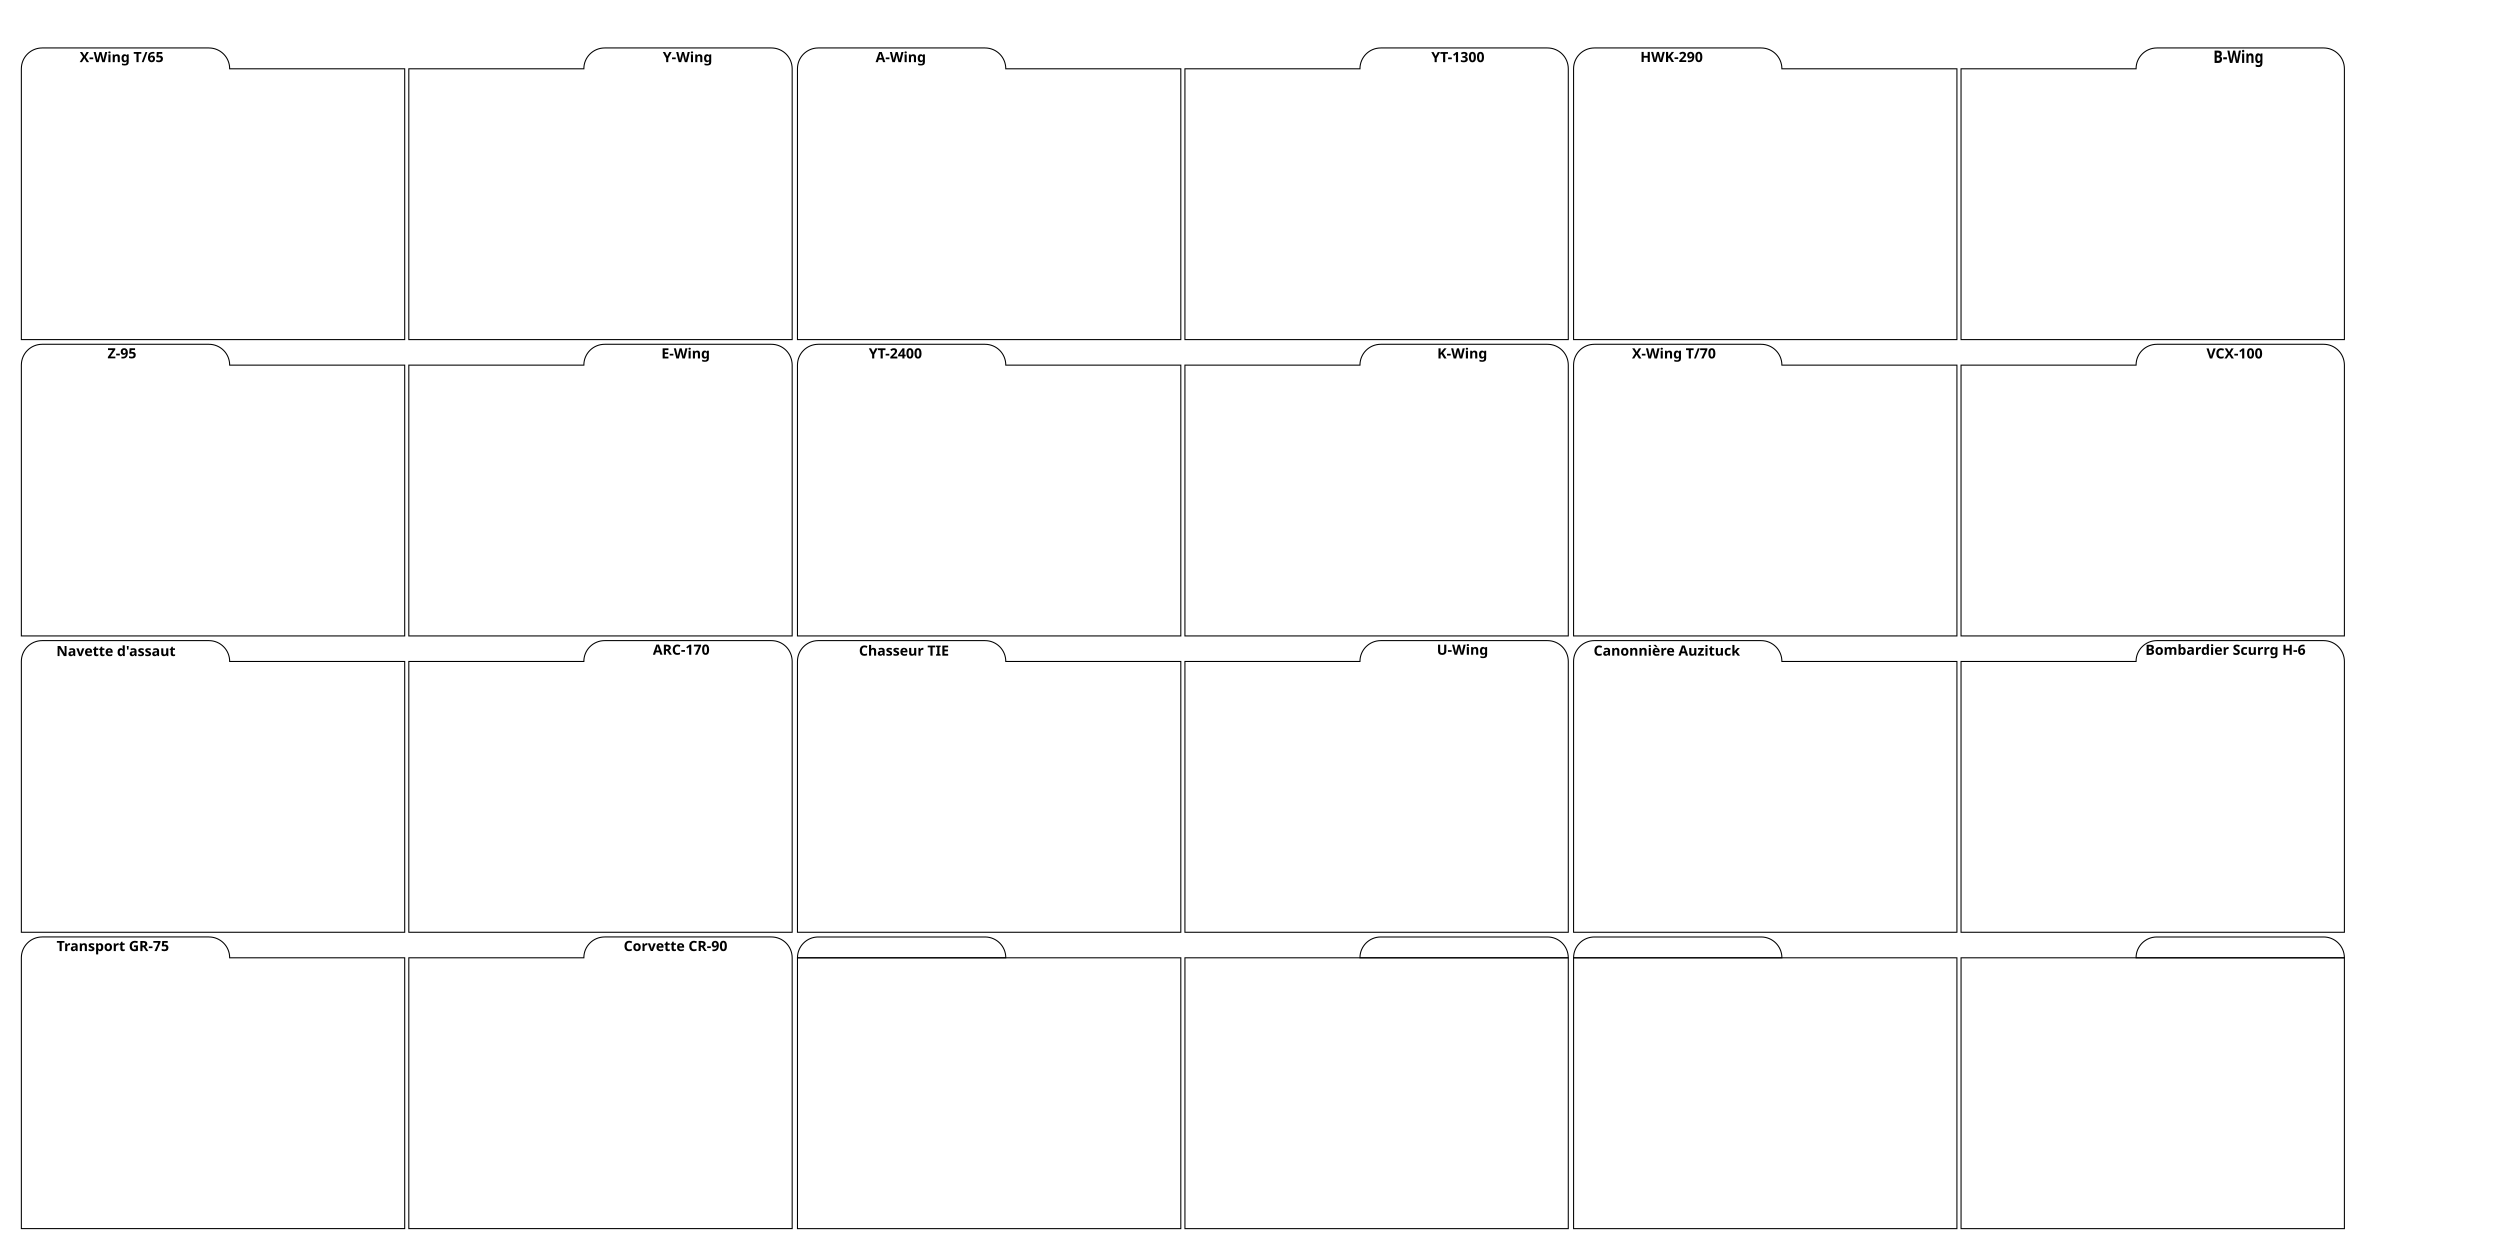
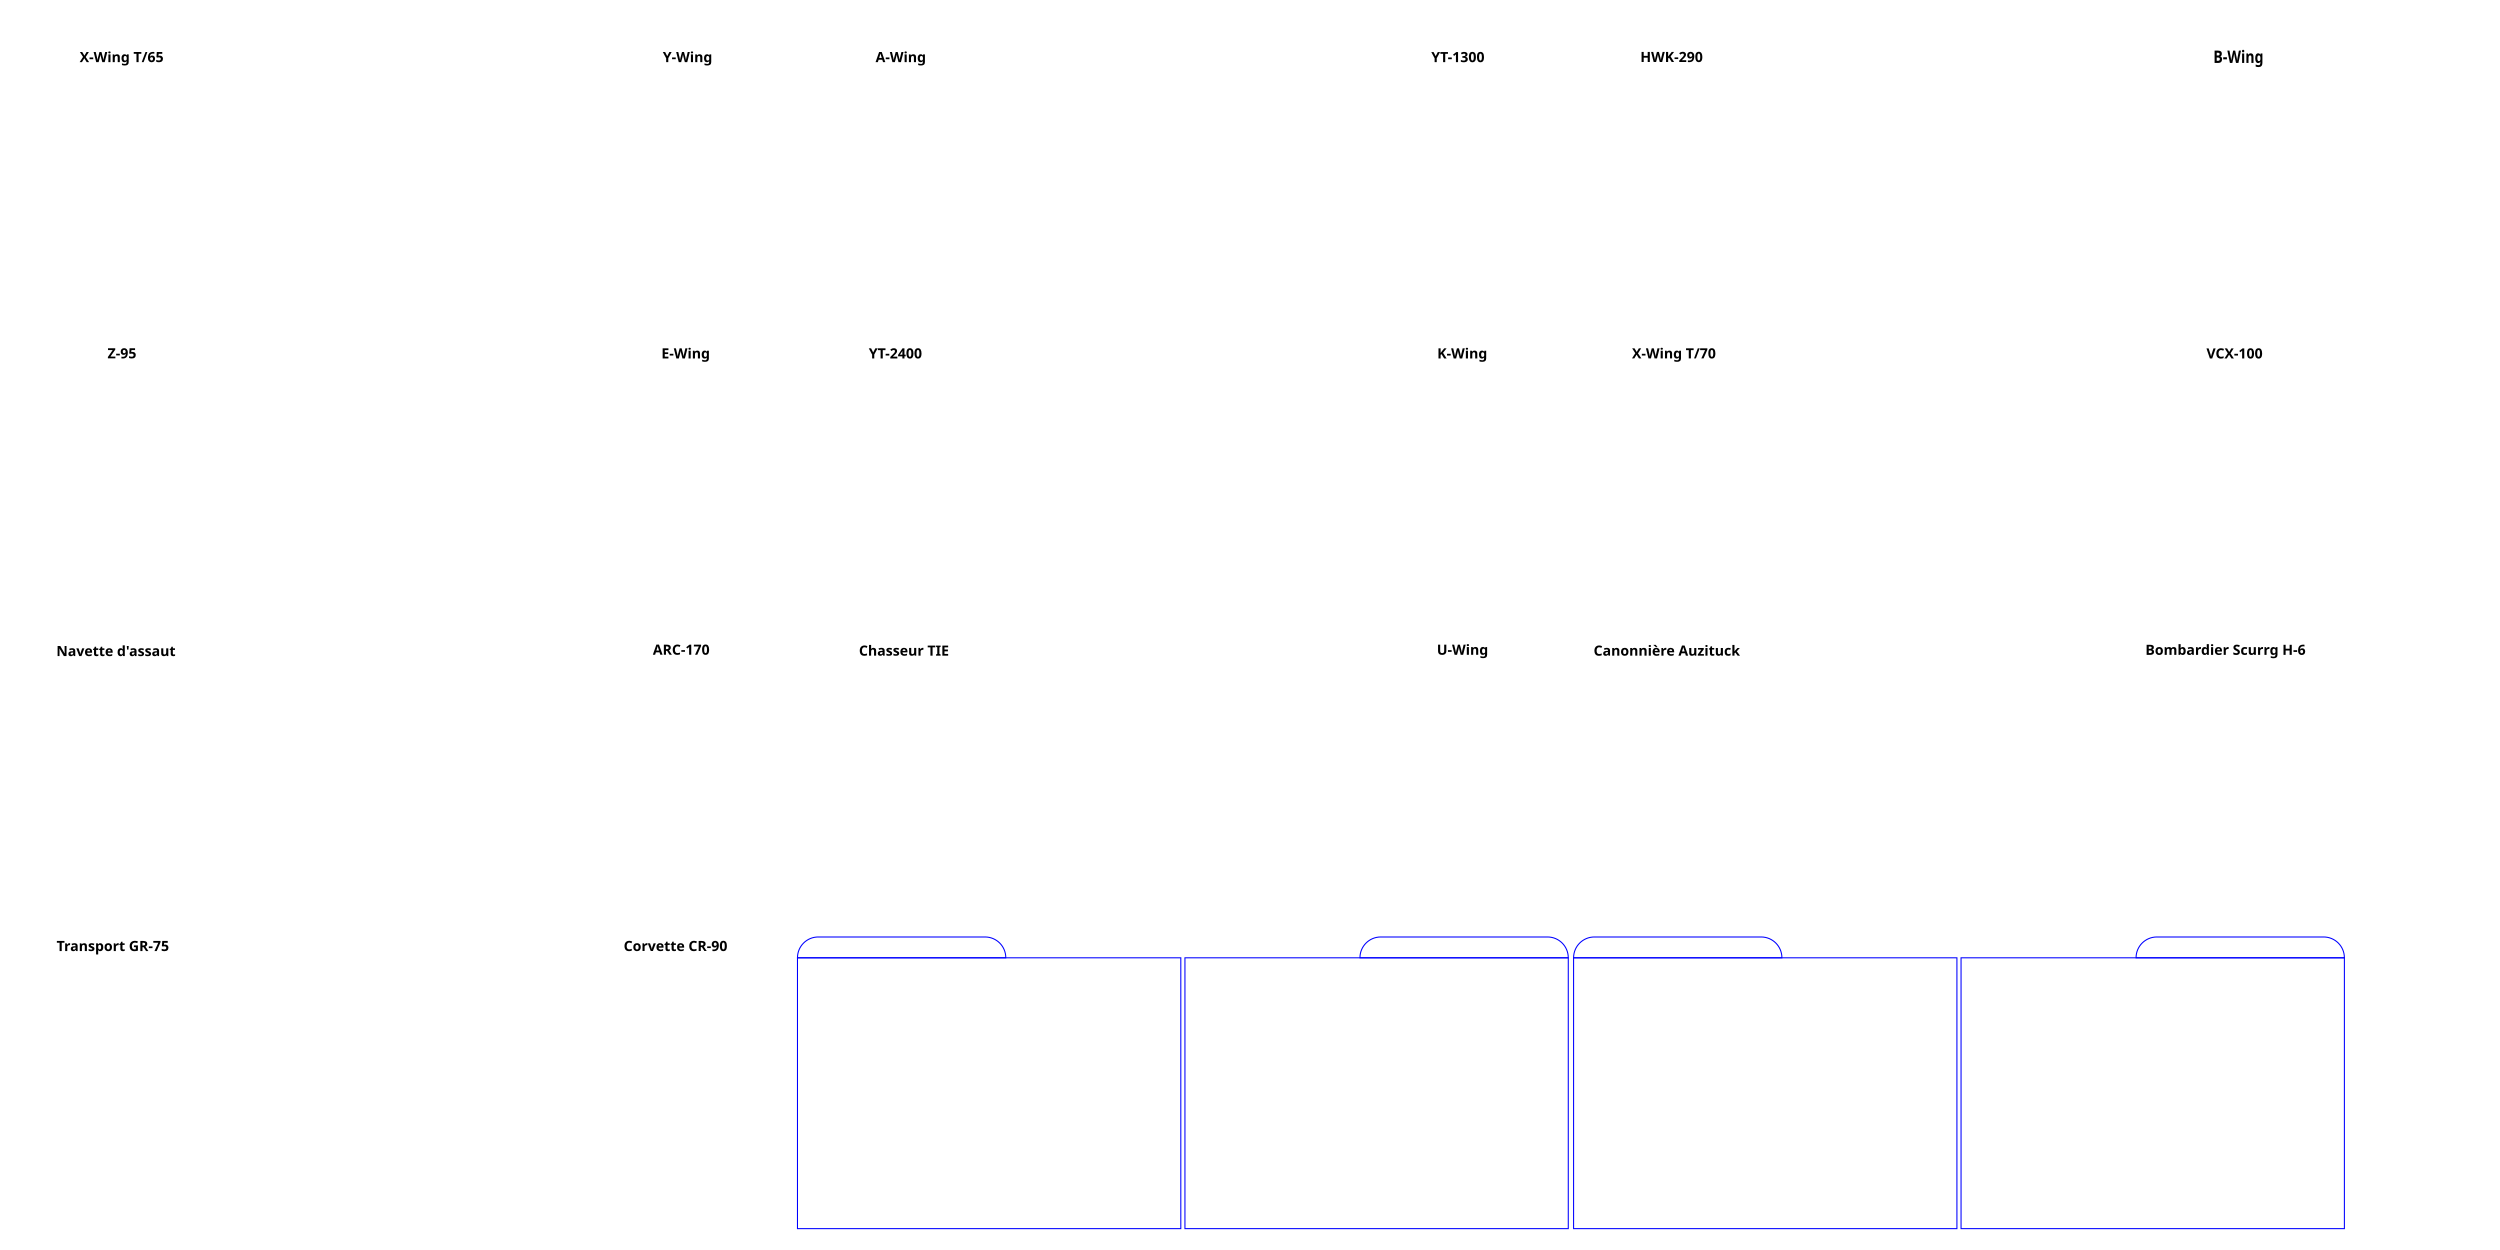
- <svg xmlns="http://www.w3.org/2000/svg" width="2125.984" height="1062.992" id="svg2" version="1.1">
+ <svg xmlns="http://www.w3.org/2000/svg" width="2267.716" height="1133.858" id="svg2" version="1.1">
  <defs id="defs4" />
-   <g id="layer1" transform="translate(0,10.62992)">
-     <path style="color:#000000;fill:none;stroke:#000000;stroke-width:0.9;stroke-opacity:1;marker:none;visibility:visible;display:inline;overflow:visible;enable-background:accumulate" d="M 514.219 796.781 C 504.404 796.781 496.5 804.685 496.5 814.5 L 347.656 814.5 L 347.656 1044.812 L 673.656 1044.812 L 673.656 814.5 C 673.656 804.685 665.784 796.781 655.969 796.781 L 514.219 796.781 z " transform="translate(0,-10.62992)" id="rect3760" />
-     <path style="color:#000000;fill:none;stroke:#000000;stroke-width:0.9;stroke-opacity:1;marker:none;visibility:visible;display:inline;overflow:visible;enable-background:accumulate" d="M 35.875 796.781 C 26.06 796.781 18.156 804.685 18.156 814.5 L 18.156 1044.812 L 344.156 1044.812 L 344.156 814.5 L 195.312 814.5 C 195.312 804.685 187.44 796.781 177.625 796.781 L 35.875 796.781 z " transform="translate(0,-10.62992)" id="rect2985" />
-     <path style="color:#000000;fill:none;stroke:#000000;stroke-width:0.9;stroke-opacity:1;marker:none;visibility:visible;display:inline;overflow:visible;enable-background:accumulate" d="M 514.219 544.781 C 504.404 544.781 496.5 552.685 496.5 562.5 L 347.656 562.5 L 347.656 792.812 L 673.656 792.812 L 673.656 562.5 C 673.656 552.685 665.784 544.781 655.969 544.781 L 514.219 544.781 z " transform="translate(0,-10.62992)" id="rect3787" />
-     <path style="color:#000000;fill:none;stroke:#000000;stroke-width:0.9;stroke-opacity:1;marker:none;visibility:visible;display:inline;overflow:visible;enable-background:accumulate" d="M 35.875 292.781 C 26.06 292.781 18.156 300.685 18.156 310.5 L 18.156 540.812 L 344.156 540.812 L 344.156 310.5 L 195.312 310.5 C 195.312 300.685 187.44 292.781 177.625 292.781 L 35.875 292.781 z M 35.875 544.781 C 26.06 544.781 18.156 552.685 18.156 562.5 L 18.156 792.812 L 344.156 792.812 L 344.156 562.5 L 195.312 562.5 C 195.312 552.685 187.44 544.781 177.625 544.781 L 35.875 544.781 z " transform="translate(0,-10.62992)" id="rect3793" />
-     <path style="color:#000000;fill:none;stroke:#000000;stroke-width:0.9;stroke-opacity:1;marker:none;visibility:visible;display:inline;overflow:visible;enable-background:accumulate" d="M 514.219 292.781 C 504.404 292.781 496.5 300.685 496.5 310.5 L 347.656 310.5 L 347.656 540.812 L 673.656 540.812 L 673.656 310.5 C 673.656 300.685 665.784 292.781 655.969 292.781 L 514.219 292.781 z " transform="translate(0,-10.62992)" id="rect3801" />
-     <path style="color:#000000;fill:none;stroke:#000000;stroke-width:0.9;stroke-opacity:1;marker:none;visibility:visible;display:inline;overflow:visible;enable-background:accumulate" d="M 514.219 40.781 C 504.404 40.781 496.5 48.685 496.5 58.5 L 347.656 58.5 L 347.656 288.812 L 673.656 288.812 L 673.656 58.5 C 673.656 48.685 665.784 40.781 655.969 40.781 L 514.219 40.781 z " transform="translate(0,-10.62992)" id="rect3815" />
-     <path style="color:#000000;fill:none;stroke:#000000;stroke-width:0.9;stroke-opacity:1;marker:none;visibility:visible;display:inline;overflow:visible;enable-background:accumulate" d="M 35.875 40.781 C 26.06 40.781 18.156 48.685 18.156 58.5 L 18.156 288.812 L 344.156 288.812 L 344.156 58.5 L 195.312 58.5 C 195.312 48.685 187.44 40.781 177.625 40.781 L 35.875 40.781 z " transform="translate(0,-10.62992)" id="rect3821" />
-     <rect style="color:#000000;fill:none;stroke:#000000;stroke-width:0.9;stroke-opacity:1;marker:none;visibility:visible;display:inline;overflow:visible;enable-background:accumulate" id="rect3829" width="325.984" height="230.315" x="1007.667" y="803.881" />
-     <path style="color:#000000;fill:none;stroke:#000000;stroke-width:0.9;stroke-opacity:1;marker:none;visibility:visible;display:inline;overflow:visible;enable-background:accumulate" d="m 1174.213,786.166 c -9.815,0 -17.719,7.904 -17.719,17.719 l 177.156,0 c 0,-9.815 -7.872,-17.719 -17.688,-17.719 l -141.75,0 z" id="path3831" />
-     <rect y="803.881" x="678.167" height="230.315" width="325.984" id="rect3835" style="color:#000000;fill:none;stroke:#000000;stroke-width:0.9;stroke-opacity:1;marker:none;visibility:visible;display:inline;overflow:visible;enable-background:accumulate" />
-     <path id="path3837" d="m 695.885,786.166 c -9.815,0 -17.719,7.904 -17.719,17.719 l 177.156,0 c 0,-9.815 -7.873,-17.719 -17.688,-17.719 l -141.75,0 z" style="color:#000000;fill:none;stroke:#000000;stroke-width:0.9;stroke-opacity:1;marker:none;visibility:visible;display:inline;overflow:visible;enable-background:accumulate" />
-     <path style="color:#000000;fill:none;stroke:#000000;stroke-width:0.9;stroke-opacity:1;marker:none;visibility:visible;display:inline;overflow:visible;enable-background:accumulate" d="M 1174.219 544.781 C 1164.404 544.781 1156.5 552.685 1156.5 562.5 L 1007.656 562.5 L 1007.656 792.812 L 1333.656 792.812 L 1333.656 562.5 C 1333.656 552.685 1325.784 544.781 1315.969 544.781 L 1174.219 544.781 z " transform="translate(0,-10.62992)" id="rect3843" />
-     <path style="color:#000000;fill:none;stroke:#000000;stroke-width:0.9;stroke-opacity:1;marker:none;visibility:visible;display:inline;overflow:visible;enable-background:accumulate" d="M 695.875 544.781 C 686.06 544.781 678.156 552.685 678.156 562.5 L 678.156 792.812 L 1004.156 792.812 L 1004.156 562.5 L 855.312 562.5 C 855.312 552.685 847.44 544.781 837.625 544.781 L 695.875 544.781 z " transform="translate(0,-10.62992)" id="rect3849" />
-     <path style="color:#000000;fill:none;stroke:#000000;stroke-width:0.9;stroke-opacity:1;marker:none;visibility:visible;display:inline;overflow:visible;enable-background:accumulate" d="M 1174.219 292.781 C 1164.404 292.781 1156.5 300.685 1156.5 310.5 L 1007.656 310.5 L 1007.656 540.812 L 1333.656 540.812 L 1333.656 310.5 C 1333.656 300.685 1325.784 292.781 1315.969 292.781 L 1174.219 292.781 z " transform="translate(0,-10.62992)" id="rect3857" />
-     <path style="color:#000000;fill:none;stroke:#000000;stroke-width:0.9;stroke-opacity:1;marker:none;visibility:visible;display:inline;overflow:visible;enable-background:accumulate" d="M 695.875 292.781 C 686.06 292.781 678.156 300.685 678.156 310.5 L 678.156 540.812 L 1004.156 540.812 L 1004.156 310.5 L 855.312 310.5 C 855.312 300.685 847.44 292.781 837.625 292.781 L 695.875 292.781 z " transform="translate(0,-10.62992)" id="rect3863" />
-     <path style="color:#000000;fill:none;stroke:#000000;stroke-width:0.9;stroke-opacity:1;marker:none;visibility:visible;display:inline;overflow:visible;enable-background:accumulate" d="M 1174.219 40.781 C 1164.404 40.781 1156.5 48.685 1156.5 58.5 L 1007.656 58.5 L 1007.656 288.812 L 1333.656 288.812 L 1333.656 58.5 C 1333.656 48.685 1325.784 40.781 1315.969 40.781 L 1174.219 40.781 z " transform="translate(0,-10.62992)" id="rect3871" />
-     <path style="color:#000000;fill:none;stroke:#000000;stroke-width:0.9;stroke-opacity:1;marker:none;visibility:visible;display:inline;overflow:visible;enable-background:accumulate" d="M 695.875 40.781 C 686.06 40.781 678.156 48.685 678.156 58.5 L 678.156 288.812 L 1004.156 288.812 L 1004.156 58.5 L 855.312 58.5 C 855.312 48.685 847.44 40.781 837.625 40.781 L 695.875 40.781 z " transform="translate(0,-10.62992)" id="rect3877" />
-     <rect y="803.881" x="1667.667" height="230.315" width="325.984" id="rect3885" style="color:#000000;fill:none;stroke:#000000;stroke-width:0.9;stroke-opacity:1;marker:none;visibility:visible;display:inline;overflow:visible;enable-background:accumulate" />
-     <path id="path3887" d="m 1834.213,786.166 c -9.815,0 -17.719,7.904 -17.719,17.719 l 177.156,0 c 0,-9.815 -7.872,-17.719 -17.688,-17.719 l -141.75,0 z" style="color:#000000;fill:none;stroke:#000000;stroke-width:0.9;stroke-opacity:1;marker:none;visibility:visible;display:inline;overflow:visible;enable-background:accumulate" />
-     <rect style="color:#000000;fill:none;stroke:#000000;stroke-width:0.9;stroke-opacity:1;marker:none;visibility:visible;display:inline;overflow:visible;enable-background:accumulate" id="rect3891" width="325.984" height="230.315" x="1338.167" y="803.881" />
-     <path style="color:#000000;fill:none;stroke:#000000;stroke-width:0.9;stroke-opacity:1;marker:none;visibility:visible;display:inline;overflow:visible;enable-background:accumulate" d="m 1355.885,786.166 c -9.815,0 -17.719,7.904 -17.719,17.719 l 177.156,0 c 0,-9.815 -7.872,-17.719 -17.688,-17.719 l -141.75,0 z" id="path3893" />
-     <path style="color:#000000;fill:none;stroke:#000000;stroke-width:0.9;stroke-opacity:1;marker:none;visibility:visible;display:inline;overflow:visible;enable-background:accumulate" d="M 1834.219 544.781 C 1824.404 544.781 1816.5 552.685 1816.5 562.5 L 1667.656 562.5 L 1667.656 792.812 L 1993.656 792.812 L 1993.656 562.5 C 1993.656 552.685 1985.784 544.781 1975.969 544.781 L 1834.219 544.781 z " transform="translate(0,-10.62992)" id="rect3899" />
-     <path style="color:#000000;fill:none;stroke:#000000;stroke-width:0.9;stroke-opacity:1;marker:none;visibility:visible;display:inline;overflow:visible;enable-background:accumulate" d="M 1355.875 544.781 C 1346.06 544.781 1338.156 552.685 1338.156 562.5 L 1338.156 792.812 L 1664.156 792.812 L 1664.156 562.5 L 1515.312 562.5 C 1515.312 552.685 1507.44 544.781 1497.625 544.781 L 1355.875 544.781 z " transform="translate(0,-10.62992)" id="rect3905" />
-     <path style="color:#000000;fill:none;stroke:#000000;stroke-width:0.9;stroke-opacity:1;marker:none;visibility:visible;display:inline;overflow:visible;enable-background:accumulate" d="M 1834.219 292.781 C 1824.404 292.781 1816.5 300.685 1816.5 310.5 L 1667.656 310.5 L 1667.656 540.812 L 1993.656 540.812 L 1993.656 310.5 C 1993.656 300.685 1985.784 292.781 1975.969 292.781 L 1834.219 292.781 z " transform="translate(0,-10.62992)" id="rect3913" />
-     <path style="color:#000000;fill:none;stroke:#000000;stroke-width:0.9;stroke-opacity:1;marker:none;visibility:visible;display:inline;overflow:visible;enable-background:accumulate" d="M 1355.875 292.781 C 1346.06 292.781 1338.156 300.685 1338.156 310.5 L 1338.156 540.812 L 1664.156 540.812 L 1664.156 310.5 L 1515.312 310.5 C 1515.312 300.685 1507.44 292.781 1497.625 292.781 L 1355.875 292.781 z " transform="translate(0,-10.62992)" id="rect3919" />
-     <path style="color:#000000;fill:none;stroke:#000000;stroke-width:0.9;stroke-opacity:1;marker:none;visibility:visible;display:inline;overflow:visible;enable-background:accumulate" d="M 1834.219 40.781 C 1824.404 40.781 1816.5 48.685 1816.5 58.5 L 1667.656 58.5 L 1667.656 288.812 L 1993.656 288.812 L 1993.656 58.5 C 1993.656 48.685 1985.784 40.781 1975.969 40.781 L 1834.219 40.781 z " transform="translate(0,-10.62992)" id="rect3927" />
-     <path style="color:#000000;fill:none;stroke:#000000;stroke-width:0.9;stroke-opacity:1;marker:none;visibility:visible;display:inline;overflow:visible;enable-background:accumulate" d="M 1355.875 40.781 C 1346.06 40.781 1338.156 48.685 1338.156 58.5 L 1338.156 288.812 L 1664.156 288.812 L 1664.156 58.5 L 1515.312 58.5 C 1515.312 48.685 1507.44 40.781 1497.625 40.781 L 1355.875 40.781 z " transform="translate(0,-10.62992)" id="rect3933" />
-     <text xml:space="preserve" style="font-size:18px;font-style:normal;font-variant:normal;font-weight:normal;font-stretch:normal;text-align:start;line-height:125%;letter-spacing:0px;word-spacing:0px;writing-mode:lr-tb;text-anchor:start;fill:#000000;fill-opacity:1;stroke:none;font-family:Arial;-inkscape-font-specification:Arial" x="42.426" y="87.538" id="text3939" transform="translate(0,-10.62992)">
-       <tspan id="tspan3941" x="42.426" y="87.538" />
+   <g id="layer1" transform="translate(0,11.33858)">
+     <path style="color:#000000;display:inline;overflow:visible;visibility:visible;fill:none;stroke:#ff0000;stroke-width:0.001;stroke-opacity:1;marker:none;enable-background:accumulate;stroke-miterlimit:4;stroke-dasharray:none" d="m 548.5,838.561 c -10.469,0 -18.9,8.431 -18.9,18.9 H 370.833 V 1103.128 H 718.567 V 857.461 c 0,-10.469 -8.397,-18.9 -18.867,-18.9 z" id="rect3760" />
+     <path style="color:#000000;display:inline;overflow:visible;visibility:visible;fill:none;stroke:#ff0000;stroke-width:0.001;stroke-opacity:1;marker:none;enable-background:accumulate;stroke-miterlimit:4;stroke-dasharray:none" d="m 38.267,838.561 c -10.469,0 -18.9,8.431 -18.9,18.9 V 1103.128 H 367.1 V 857.461 H 208.333 c 0,-10.469 -8.397,-18.9 -18.867,-18.9 z" id="rect2985" />
+     <path style="color:#000000;display:inline;overflow:visible;visibility:visible;fill:none;stroke:#ff0000;stroke-width:0.001;stroke-opacity:1;marker:none;enable-background:accumulate;stroke-miterlimit:4;stroke-dasharray:none" d="m 548.5,569.761 c -10.469,0 -18.9,8.431 -18.9,18.9 H 370.833 V 834.328 H 718.567 V 588.661 c 0,-10.469 -8.397,-18.9 -18.867,-18.9 z" id="rect3787" />
+     <path style="color:#000000;display:inline;overflow:visible;visibility:visible;fill:none;stroke:#ff0000;stroke-width:0.001;stroke-opacity:1;marker:none;enable-background:accumulate;stroke-miterlimit:4;stroke-dasharray:none" d="m 548.5,300.961 c -10.469,0 -18.9,8.431 -18.9,18.9 H 370.833 V 565.528 H 718.567 V 319.861 c 0,-10.469 -8.397,-18.9 -18.867,-18.9 z" id="rect3801" />
+     <path style="color:#000000;display:inline;overflow:visible;visibility:visible;fill:none;stroke:#ff0000;stroke-width:0.001;stroke-opacity:1;marker:none;enable-background:accumulate;stroke-miterlimit:4;stroke-dasharray:none" d="m 548.5,32.161 c -10.469,0 -18.9,8.431 -18.9,18.9 H 370.833 V 296.728 H 718.567 V 51.061 c 0,-10.469 -8.397,-18.9 -18.867,-18.9 z" id="rect3815" />
+     <path style="color:#000000;display:inline;overflow:visible;visibility:visible;fill:none;stroke:#ff0000;stroke-width:0.001;stroke-opacity:1;marker:none;enable-background:accumulate;stroke-miterlimit:4;stroke-dasharray:none" d="m 38.267,32.161 c -10.469,0 -18.9,8.431 -18.9,18.9 V 296.728 H 367.1 V 51.061 H 208.333 c 0,-10.469 -8.397,-18.9 -18.867,-18.9 z" id="rect3821" />
+     <rect style="color:#000000;display:inline;overflow:visible;visibility:visible;fill:none;stroke:#0000ff;stroke-width:0.96;stroke-opacity:1;marker:none;enable-background:accumulate" id="rect3829" width="347.717" height="245.669" x="1074.844" y="857.473" />
+     <path style="color:#000000;display:inline;overflow:visible;visibility:visible;fill:none;stroke:#0000ff;stroke-width:0.96;stroke-opacity:1;marker:none;enable-background:accumulate" d="m 1252.494,838.577 c -10.469,0 -18.9,8.431 -18.9,18.9 h 188.967 c 0,-10.469 -8.397,-18.9 -18.867,-18.9 z" id="path3831" />
+     <rect y="857.473" x="723.378" height="245.669" width="347.717" id="rect3835" style="color:#000000;display:inline;overflow:visible;visibility:visible;fill:none;stroke:#0000ff;stroke-width:0.96;stroke-opacity:1;marker:none;enable-background:accumulate" />
+     <path id="path3837" d="m 742.278,838.577 c -10.469,0 -18.9,8.431 -18.9,18.9 h 188.967 c 0,-10.469 -8.397,-18.9 -18.867,-18.9 z" style="color:#000000;display:inline;overflow:visible;visibility:visible;fill:none;stroke:#0000ff;stroke-width:0.96;stroke-opacity:1;marker:none;enable-background:accumulate" />
+     <path style="color:#000000;display:inline;overflow:visible;visibility:visible;fill:none;stroke:#ff0000;stroke-width:0.001;stroke-opacity:1;marker:none;enable-background:accumulate;stroke-miterlimit:4;stroke-dasharray:none" d="m 1252.5,569.761 c -10.47,0 -18.9,8.431 -18.9,18.9 h -158.767 v 245.667 h 347.733 V 588.661 c 0,-10.469 -8.397,-18.9 -18.866,-18.9 z" id="rect3843" />
+     <path style="color:#000000;display:inline;overflow:visible;visibility:visible;fill:none;stroke:#ff0000;stroke-width:0.001;stroke-opacity:1;marker:none;enable-background:accumulate;stroke-miterlimit:4;stroke-dasharray:none" d="m 742.267,569.761 c -10.469,0 -18.9,8.431 -18.9,18.9 V 834.328 H 1071.1 V 588.661 H 912.333 c 0,-10.469 -8.397,-18.9 -18.867,-18.9 z" id="rect3849" />
+     <path style="color:#000000;display:inline;overflow:visible;visibility:visible;fill:none;stroke:#ff0000;stroke-width:0.001;stroke-opacity:1;marker:none;enable-background:accumulate;stroke-miterlimit:4;stroke-dasharray:none" d="m 1252.5,300.961 c -10.47,0 -18.9,8.431 -18.9,18.9 h -158.767 v 245.667 h 347.733 V 319.861 c 0,-10.469 -8.397,-18.9 -18.866,-18.9 z" id="rect3857" />
+     <path style="color:#000000;display:inline;overflow:visible;visibility:visible;fill:none;stroke:#ff0000;stroke-width:0.001;stroke-opacity:1;marker:none;enable-background:accumulate;stroke-miterlimit:4;stroke-dasharray:none" d="m 742.267,300.961 c -10.469,0 -18.9,8.431 -18.9,18.9 V 565.528 H 1071.1 V 319.861 H 912.333 c 0,-10.469 -8.397,-18.9 -18.867,-18.9 z" id="rect3863" />
+     <path style="color:#000000;display:inline;overflow:visible;visibility:visible;fill:none;stroke:#ff0000;stroke-width:0.001;stroke-opacity:1;marker:none;enable-background:accumulate;stroke-miterlimit:4;stroke-dasharray:none" d="m 1252.5,32.161 c -10.47,0 -18.9,8.431 -18.9,18.9 H 1074.833 V 296.728 h 347.733 V 51.061 c 0,-10.469 -8.397,-18.9 -18.866,-18.9 z" id="rect3871" />
+     <path style="color:#000000;display:inline;overflow:visible;visibility:visible;fill:none;stroke:#ff0000;stroke-width:0.001;stroke-opacity:1;marker:none;enable-background:accumulate;stroke-miterlimit:4;stroke-dasharray:none" d="m 742.267,32.161 c -10.469,0 -18.9,8.431 -18.9,18.9 V 296.728 H 1071.1 V 51.061 H 912.333 c 0,-10.469 -8.397,-18.9 -18.867,-18.9 z" id="rect3877" />
+     <rect y="857.473" x="1778.844" height="245.669" width="347.717" id="rect3885" style="color:#000000;display:inline;overflow:visible;visibility:visible;fill:none;stroke:#0000ff;stroke-width:0.96;stroke-opacity:1;marker:none;enable-background:accumulate" />
+     <path id="path3887" d="m 1956.494,838.577 c -10.469,0 -18.9,8.431 -18.9,18.9 h 188.967 c 0,-10.469 -8.397,-18.9 -18.867,-18.9 z" style="color:#000000;display:inline;overflow:visible;visibility:visible;fill:none;stroke:#0000ff;stroke-width:0.96;stroke-opacity:1;marker:none;enable-background:accumulate" />
+     <rect style="color:#000000;display:inline;overflow:visible;visibility:visible;fill:none;stroke:#0000ff;stroke-width:0.96;stroke-opacity:1;marker:none;enable-background:accumulate" id="rect3891" width="347.717" height="245.669" x="1427.378" y="857.473" />
+     <path style="color:#000000;display:inline;overflow:visible;visibility:visible;fill:none;stroke:#0000ff;stroke-width:0.96;stroke-opacity:1;marker:none;enable-background:accumulate" d="m 1446.278,838.577 c -10.469,0 -18.9,8.431 -18.9,18.9 h 188.967 c 0,-10.469 -8.397,-18.9 -18.867,-18.9 z" id="path3893" />
+     <path style="color:#000000;display:inline;overflow:visible;visibility:visible;fill:none;stroke:#ff0000;stroke-width:0.001;stroke-opacity:1;marker:none;enable-background:accumulate;stroke-miterlimit:4;stroke-dasharray:none" d="m 1956.5,569.761 c -10.47,0 -18.9,8.431 -18.9,18.9 h -158.767 v 245.667 h 347.733 V 588.661 c 0,-10.469 -8.397,-18.9 -18.866,-18.9 z" id="rect3899" />
+     <path style="color:#000000;display:inline;overflow:visible;visibility:visible;fill:none;stroke:#ff0000;stroke-width:0.001;stroke-opacity:1;marker:none;enable-background:accumulate;stroke-miterlimit:4;stroke-dasharray:none" d="m 1446.267,569.761 c -10.469,0 -18.9,8.431 -18.9,18.9 v 245.667 h 347.733 V 588.661 h -158.767 c 0,-10.469 -8.397,-18.9 -18.867,-18.9 z" id="rect3905" />
+     <path style="color:#000000;display:inline;overflow:visible;visibility:visible;fill:none;stroke:#ff0000;stroke-width:0.001;stroke-opacity:1;marker:none;enable-background:accumulate;stroke-miterlimit:4;stroke-dasharray:none" d="m 1956.5,300.961 c -10.47,0 -18.9,8.431 -18.9,18.9 h -158.767 v 245.667 h 347.733 V 319.861 c 0,-10.469 -8.397,-18.9 -18.866,-18.9 z" id="rect3913" />
+     <path style="color:#000000;display:inline;overflow:visible;visibility:visible;fill:none;stroke:#ff0000;stroke-width:0.001;stroke-opacity:1;marker:none;enable-background:accumulate;stroke-miterlimit:4;stroke-dasharray:none" d="m 1446.267,300.961 c -10.469,0 -18.9,8.431 -18.9,18.9 v 245.667 h 347.733 V 319.861 h -158.767 c 0,-10.469 -8.397,-18.9 -18.867,-18.9 z" id="rect3919" />
+     <path style="color:#000000;display:inline;overflow:visible;visibility:visible;fill:none;stroke:#ff0000;stroke-width:0.001;stroke-opacity:1;marker:none;enable-background:accumulate;stroke-miterlimit:4;stroke-dasharray:none" d="m 1956.5,32.161 c -10.47,0 -18.9,8.431 -18.9,18.9 H 1778.833 V 296.728 h 347.733 V 51.061 c 0,-10.469 -8.397,-18.9 -18.866,-18.9 z" id="rect3927" />
+     <path style="color:#000000;display:inline;overflow:visible;visibility:visible;fill:none;stroke:#ff0000;stroke-width:0.001;stroke-opacity:1;marker:none;enable-background:accumulate;stroke-miterlimit:4;stroke-dasharray:none" d="m 1446.267,32.161 c -10.469,0 -18.9,8.431 -18.9,18.9 V 296.728 h 347.733 V 51.061 h -158.767 c 0,-10.469 -8.397,-18.9 -18.867,-18.9 z" id="rect3933" />
+     <text xml:space="preserve" style="font-style:normal;font-variant:normal;font-weight:bold;font-stretch:normal;font-size:12.8px;line-height:0%;font-family:'BankGothic Md BT';-inkscape-font-specification:'BankGothic Md BT Bold';text-align:start;letter-spacing:0px;word-spacing:0px;writing-mode:lr-tb;text-anchor:start;fill:#000000;fill-opacity:1;stroke:none;stroke-width:1.067" x="72.281" y="44.99" id="text3943">
+       <tspan id="tspan3945" x="72.281" y="44.99" style="font-size:12.8px;line-height:1.25;stroke-width:1.067">X-Wing T/65</tspan>
    </text>
-     <text xml:space="preserve" style="font-size:12px;font-style:normal;font-variant:normal;font-weight:bold;font-stretch:normal;text-align:start;line-height:125%;letter-spacing:0px;word-spacing:0px;writing-mode:lr-tb;text-anchor:start;fill:#000000;fill-opacity:1;stroke:none;font-family:BankGothic Md BT;-inkscape-font-specification:BankGothic Md BT Bold" x="67.764" y="42.178" id="text3943">
-       <tspan id="tspan3945" x="67.764" y="42.178">X-Wing T/65</tspan>
+     <text xml:space="preserve" style="font-style:normal;font-variant:normal;font-weight:bold;font-stretch:normal;font-size:12.8px;line-height:0%;font-family:'BankGothic Md BT';-inkscape-font-specification:'BankGothic Md BT Bold';text-align:start;letter-spacing:0px;word-spacing:0px;writing-mode:lr-tb;text-anchor:start;fill:#000000;fill-opacity:1;stroke:none;stroke-width:1.067" x="1480.343" y="313.79" id="text3947">
+       <tspan id="tspan3949" x="1480.343" y="313.79" style="font-size:12.8px;line-height:1.25;stroke-width:1.067">X-Wing T/70</tspan>
    </text>
-     <text xml:space="preserve" style="font-size:12px;font-style:normal;font-variant:normal;font-weight:bold;font-stretch:normal;text-align:start;line-height:125%;letter-spacing:0px;word-spacing:0px;writing-mode:lr-tb;text-anchor:start;fill:#000000;fill-opacity:1;stroke:none;font-family:BankGothic Md BT;-inkscape-font-specification:BankGothic Md BT Bold" x="1387.821" y="294.178" id="text3947">
-       <tspan id="tspan3949" x="1387.821" y="294.178">X-Wing T/70</tspan>
+     <text xml:space="preserve" style="font-style:normal;font-variant:normal;font-weight:bold;font-stretch:normal;font-size:12.8px;line-height:0%;font-family:'BankGothic Md BT';-inkscape-font-specification:'BankGothic Md BT Bold';text-align:start;letter-spacing:0px;word-spacing:0px;writing-mode:lr-tb;text-anchor:start;fill:#000000;fill-opacity:1;stroke:none;stroke-width:1.067" x="601.239" y="44.991" id="text3951">
+       <tspan id="tspan3953" x="601.239" y="44.991" style="font-size:12.8px;line-height:1.25;stroke-width:1.067">Y-Wing</tspan>
    </text>
-     <text xml:space="preserve" style="font-size:12px;font-style:normal;font-variant:normal;font-weight:bold;font-stretch:normal;text-align:start;line-height:125%;letter-spacing:0px;word-spacing:0px;writing-mode:lr-tb;text-anchor:start;fill:#000000;fill-opacity:1;stroke:none;font-family:BankGothic Md BT;-inkscape-font-specification:BankGothic Md BT Bold" x="563.662" y="42.179" id="text3951">
-       <tspan id="tspan3953" x="563.662" y="42.179">Y-Wing</tspan>
+     <text xml:space="preserve" style="font-style:normal;font-variant:normal;font-weight:bold;font-stretch:normal;font-size:12.8px;line-height:0%;font-family:'BankGothic Md BT';-inkscape-font-specification:'BankGothic Md BT Bold';text-align:start;letter-spacing:0px;word-spacing:0px;writing-mode:lr-tb;text-anchor:start;fill:#000000;fill-opacity:1;stroke:none;stroke-width:1.067" x="794.226" y="44.991" id="text3955">
+       <tspan id="tspan3957" x="794.226" y="44.991" style="font-size:12.8px;line-height:1.25;stroke-width:1.067">A-Wing</tspan>
    </text>
-     <text xml:space="preserve" style="font-size:12px;font-style:normal;font-variant:normal;font-weight:bold;font-stretch:normal;text-align:start;line-height:125%;letter-spacing:0px;word-spacing:0px;writing-mode:lr-tb;text-anchor:start;fill:#000000;fill-opacity:1;stroke:none;font-family:BankGothic Md BT;-inkscape-font-specification:BankGothic Md BT Bold" x="744.587" y="42.179" id="text3955">
-       <tspan id="tspan3957" x="744.587" y="42.179">A-Wing</tspan>
+     <text xml:space="preserve" style="font-style:normal;font-variant:normal;font-weight:bold;font-stretch:normal;font-size:12.8px;line-height:0%;font-family:'BankGothic Md BT';-inkscape-font-specification:'BankGothic Md BT Bold';text-align:start;letter-spacing:0px;word-spacing:0px;writing-mode:lr-tb;text-anchor:start;fill:#000000;fill-opacity:1;stroke:none;stroke-width:1.067" x="2221.392" y="41.344" id="text3959" transform="scale(0.9037908,1.106451)">
+       <tspan id="tspan3961" x="2221.392" y="41.344" style="font-size:14.163px;line-height:1.25;stroke-width:1.067">B-Wing</tspan>
    </text>
-     <text xml:space="preserve" style="font-size:13.277px;font-style:normal;font-variant:normal;font-weight:bold;font-stretch:normal;text-align:start;line-height:125%;letter-spacing:0px;word-spacing:0px;writing-mode:lr-tb;text-anchor:start;fill:#000000;fill-opacity:1;stroke:none;font-family:BankGothic Md BT;-inkscape-font-specification:BankGothic Md BT Bold" x="2082.555" y="38.76" id="text3959" transform="scale(0.9037908,1.106451)">
-       <tspan id="tspan3961" x="2082.555" y="38.76">B-Wing</tspan>
+     <text xml:space="preserve" style="font-style:normal;font-variant:normal;font-weight:bold;font-stretch:normal;font-size:12.8px;line-height:0%;font-family:'BankGothic Md BT';-inkscape-font-specification:'BankGothic Md BT Bold';text-align:start;letter-spacing:0px;word-spacing:0px;writing-mode:lr-tb;text-anchor:start;fill:#000000;fill-opacity:1;stroke:none;stroke-width:1.067" x="599.923" y="313.791" id="text3963">
+       <tspan id="tspan3965" x="599.923" y="313.791" style="font-size:12.8px;line-height:1.25;stroke-width:1.067">E-Wing</tspan>
    </text>
-     <text xml:space="preserve" style="font-size:12px;font-style:normal;font-variant:normal;font-weight:bold;font-stretch:normal;text-align:start;line-height:125%;letter-spacing:0px;word-spacing:0px;writing-mode:lr-tb;text-anchor:start;fill:#000000;fill-opacity:1;stroke:none;font-family:BankGothic Md BT;-inkscape-font-specification:BankGothic Md BT Bold" x="562.428" y="294.179" id="text3963">
-       <tspan id="tspan3965" x="562.428" y="294.179">E-Wing</tspan>
+     <text xml:space="preserve" style="font-style:normal;font-variant:normal;font-weight:bold;font-stretch:normal;font-size:12.8px;line-height:0%;font-family:'BankGothic Md BT';-inkscape-font-specification:'BankGothic Md BT Bold';text-align:start;letter-spacing:0px;word-spacing:0px;writing-mode:lr-tb;text-anchor:start;fill:#000000;fill-opacity:1;stroke:none;stroke-width:1.067" x="1303.673" y="313.791" id="text3967">
+       <tspan id="tspan3969" x="1303.673" y="313.791" style="font-size:12.8px;line-height:1.25;stroke-width:1.067">K-Wing</tspan>
    </text>
-     <text xml:space="preserve" style="font-size:12px;font-style:normal;font-variant:normal;font-weight:bold;font-stretch:normal;text-align:start;line-height:125%;letter-spacing:0px;word-spacing:0px;writing-mode:lr-tb;text-anchor:start;fill:#000000;fill-opacity:1;stroke:none;font-family:BankGothic Md BT;-inkscape-font-specification:BankGothic Md BT Bold" x="1222.194" y="294.179" id="text3967">
-       <tspan id="tspan3969" x="1222.194" y="294.179">K-Wing</tspan>
+     <text xml:space="preserve" style="font-style:normal;font-variant:normal;font-weight:bold;font-stretch:normal;font-size:12.8px;line-height:0%;font-family:'BankGothic Md BT';-inkscape-font-specification:'BankGothic Md BT Bold';text-align:start;letter-spacing:0px;word-spacing:0px;writing-mode:lr-tb;text-anchor:start;fill:#000000;fill-opacity:1;stroke:none;stroke-width:1.067" x="1303.348" y="582.591" id="text3971">
+       <tspan id="tspan3973" x="1303.348" y="582.591" style="font-size:12.8px;line-height:1.25;stroke-width:1.067">U-Wing</tspan>
    </text>
-     <text xml:space="preserve" style="font-size:12px;font-style:normal;font-variant:normal;font-weight:bold;font-stretch:normal;text-align:start;line-height:125%;letter-spacing:0px;word-spacing:0px;writing-mode:lr-tb;text-anchor:start;fill:#000000;fill-opacity:1;stroke:none;font-family:BankGothic Md BT;-inkscape-font-specification:BankGothic Md BT Bold" x="1221.889" y="546.179" id="text3971">
-       <tspan id="tspan3973" x="1221.889" y="546.179">U-Wing</tspan>
+     <text xml:space="preserve" style="font-style:normal;font-variant:normal;font-weight:bold;font-stretch:normal;font-size:12.8px;line-height:0%;font-family:'BankGothic Md BT';-inkscape-font-specification:'BankGothic Md BT Bold';text-align:start;letter-spacing:0px;word-spacing:0px;writing-mode:lr-tb;text-anchor:start;fill:#000000;fill-opacity:1;stroke:none;stroke-width:1.067" x="97.555" y="313.714" id="text3975">
+       <tspan id="tspan3977" x="97.555" y="313.714" style="font-size:12.8px;line-height:1.25;stroke-width:1.067">Z-95</tspan>
    </text>
-     <text xml:space="preserve" style="font-size:12px;font-style:normal;font-variant:normal;font-weight:bold;font-stretch:normal;text-align:start;line-height:125%;letter-spacing:0px;word-spacing:0px;writing-mode:lr-tb;text-anchor:start;fill:#000000;fill-opacity:1;stroke:none;font-family:BankGothic Md BT;-inkscape-font-specification:BankGothic Md BT Bold" x="91.458" y="294.107" id="text3975">
-       <tspan id="tspan3977" x="91.458" y="294.107">Z-95</tspan>
+     <text xml:space="preserve" style="font-style:normal;font-variant:normal;font-weight:bold;font-stretch:normal;font-size:12.8px;line-height:0%;font-family:'BankGothic Md BT';-inkscape-font-specification:'BankGothic Md BT Bold';text-align:start;letter-spacing:0px;word-spacing:0px;writing-mode:lr-tb;text-anchor:start;fill:#000000;fill-opacity:1;stroke:none;stroke-width:1.067" x="51.33" y="851.336" id="text3979">
+       <tspan id="tspan3981" x="51.33" y="851.336" style="font-size:12.8px;line-height:1.25;stroke-width:1.067">Transport GR-75</tspan>
    </text>
-     <text xml:space="preserve" style="font-size:12px;font-style:normal;font-variant:normal;font-weight:bold;font-stretch:normal;text-align:start;line-height:125%;letter-spacing:0px;word-spacing:0px;writing-mode:lr-tb;text-anchor:start;fill:#000000;fill-opacity:1;stroke:none;font-family:BankGothic Md BT;-inkscape-font-specification:BankGothic Md BT Bold" x="48.122" y="798.127" id="text3979">
-       <tspan id="tspan3981" x="48.122" y="798.127">Transport GR-75</tspan>
+     <text xml:space="preserve" style="font-style:normal;font-variant:normal;font-weight:bold;font-stretch:normal;font-size:12.8px;line-height:0%;font-family:'BankGothic Md BT';-inkscape-font-specification:'BankGothic Md BT Bold';text-align:start;letter-spacing:0px;word-spacing:0px;writing-mode:lr-tb;text-anchor:start;fill:#000000;fill-opacity:1;stroke:none;stroke-width:1.067" x="565.718" y="851.314" id="text3983">
+       <tspan id="tspan3985" x="565.718" y="851.314" style="font-size:12.8px;line-height:1.25;stroke-width:1.067">Corvette CR-90</tspan>
    </text>
-     <text xml:space="preserve" style="font-size:12px;font-style:normal;font-variant:normal;font-weight:bold;font-stretch:normal;text-align:start;line-height:125%;letter-spacing:0px;word-spacing:0px;writing-mode:lr-tb;text-anchor:start;fill:#000000;fill-opacity:1;stroke:none;font-family:BankGothic Md BT;-inkscape-font-specification:BankGothic Md BT Bold" x="530.361" y="798.107" id="text3983">
-       <tspan id="tspan3985" x="530.361" y="798.107">Corvette CR-90</tspan>
+     <text xml:space="preserve" style="font-style:normal;font-variant:normal;font-weight:bold;font-stretch:normal;font-size:12.8px;line-height:0%;font-family:'BankGothic Md BT';-inkscape-font-specification:'BankGothic Md BT Bold';text-align:start;letter-spacing:0px;word-spacing:0px;writing-mode:lr-tb;text-anchor:start;fill:#000000;fill-opacity:1;stroke:none;stroke-width:1.067" x="2001.454" y="313.815" id="text3987">
+       <tspan id="tspan3989" x="2001.454" y="313.815" style="font-size:12.8px;line-height:1.25;stroke-width:1.067">VCX-100</tspan>
    </text>
-     <text xml:space="preserve" style="font-size:12px;font-style:normal;font-variant:normal;font-weight:bold;font-stretch:normal;text-align:start;line-height:125%;letter-spacing:0px;word-spacing:0px;writing-mode:lr-tb;text-anchor:start;fill:#000000;fill-opacity:1;stroke:none;font-family:BankGothic Md BT;-inkscape-font-specification:BankGothic Md BT Bold" x="1876.363" y="294.202" id="text3987">
-       <tspan id="tspan3989" x="1876.363" y="294.202">VCX-100</tspan>
+     <text xml:space="preserve" style="font-style:normal;font-variant:normal;font-weight:bold;font-stretch:normal;font-size:12.8px;line-height:0%;font-family:'BankGothic Md BT';-inkscape-font-specification:'BankGothic Md BT Bold';text-align:start;letter-spacing:0px;word-spacing:0px;writing-mode:lr-tb;text-anchor:start;fill:#000000;fill-opacity:1;stroke:none;stroke-width:1.067" x="1445.529" y="583.412" id="text3991">
+       <tspan id="tspan3993" x="1445.529" y="583.412" style="font-size:12.8px;line-height:1.25;stroke-width:1.067">Canonnière Auzituck</tspan>
    </text>
-     <text xml:space="preserve" style="font-size:12px;font-style:normal;font-variant:normal;font-weight:bold;font-stretch:normal;text-align:start;line-height:125%;letter-spacing:0px;word-spacing:0px;writing-mode:lr-tb;text-anchor:start;fill:#000000;fill-opacity:1;stroke:none;font-family:BankGothic Md BT;-inkscape-font-specification:BankGothic Md BT Bold" x="1355.184" y="546.948" id="text3991">
-       <tspan id="tspan3993" x="1355.184" y="546.948">Canonnière Auzituck</tspan>
+     <text xml:space="preserve" style="font-style:normal;font-variant:normal;font-weight:bold;font-stretch:normal;font-size:12.8px;line-height:0%;font-family:'BankGothic Md BT';-inkscape-font-specification:'BankGothic Md BT Bold';text-align:start;letter-spacing:0px;word-spacing:0px;writing-mode:lr-tb;text-anchor:start;fill:#000000;fill-opacity:1;stroke:none;stroke-width:1.067" x="592.182" y="582.56" id="text3995">
+       <tspan id="tspan3997" x="592.182" y="582.56" style="font-size:12.8px;line-height:1.25;stroke-width:1.067">ARC-170</tspan>
    </text>
-     <text xml:space="preserve" style="font-size:12px;font-style:normal;font-variant:normal;font-weight:bold;font-stretch:normal;text-align:start;line-height:125%;letter-spacing:0px;word-spacing:0px;writing-mode:lr-tb;text-anchor:start;fill:#000000;fill-opacity:1;stroke:none;font-family:BankGothic Md BT;-inkscape-font-specification:BankGothic Md BT Bold" x="555.171" y="546.15" id="text3995">
-       <tspan id="tspan3997" x="555.171" y="546.15">ARC-170</tspan>
+     <text xml:space="preserve" style="font-style:normal;font-variant:normal;font-weight:bold;font-stretch:normal;font-size:12.8px;line-height:0%;font-family:'BankGothic Md BT';-inkscape-font-specification:'BankGothic Md BT Bold';text-align:start;letter-spacing:0px;word-spacing:0px;writing-mode:lr-tb;text-anchor:start;fill:#000000;fill-opacity:1;stroke:none;stroke-width:1.067" x="779.124" y="583.405" id="text3999">
+       <tspan id="tspan4001" x="779.124" y="583.405" style="font-size:12.8px;line-height:1.25;stroke-width:1.067">Chasseur TIE</tspan>
    </text>
-     <text xml:space="preserve" style="font-size:12px;font-style:normal;font-variant:normal;font-weight:bold;font-stretch:normal;text-align:start;line-height:125%;letter-spacing:0px;word-spacing:0px;writing-mode:lr-tb;text-anchor:start;fill:#000000;fill-opacity:1;stroke:none;font-family:BankGothic Md BT;-inkscape-font-specification:BankGothic Md BT Bold" x="730.428" y="546.943" id="text3999">
-       <tspan id="tspan4001" x="730.428" y="546.943">Chasseur TIE</tspan>
+     <text xml:space="preserve" style="font-style:normal;font-variant:normal;font-weight:bold;font-stretch:normal;font-size:12.8px;line-height:0%;font-family:'BankGothic Md BT';-inkscape-font-specification:'BankGothic Md BT Bold';text-align:start;letter-spacing:0px;word-spacing:0px;writing-mode:lr-tb;text-anchor:start;fill:#000000;fill-opacity:1;stroke:none;stroke-width:1.067" x="1298.292" y="45.015" id="text4003">
+       <tspan id="tspan4005" x="1298.292" y="45.015" style="font-size:12.8px;line-height:1.25;stroke-width:1.067">YT-1300</tspan>
    </text>
-     <text xml:space="preserve" style="font-size:12px;font-style:normal;font-variant:normal;font-weight:bold;font-stretch:normal;text-align:start;line-height:125%;letter-spacing:0px;word-spacing:0px;writing-mode:lr-tb;text-anchor:start;fill:#000000;fill-opacity:1;stroke:none;font-family:BankGothic Md BT;-inkscape-font-specification:BankGothic Md BT Bold" x="1217.148" y="42.202" id="text4003">
-       <tspan id="tspan4005" x="1217.148" y="42.202">YT-1300</tspan>
+     <text xml:space="preserve" style="font-style:normal;font-variant:normal;font-weight:bold;font-stretch:normal;font-size:12.8px;line-height:0%;font-family:'BankGothic Md BT';-inkscape-font-specification:'BankGothic Md BT Bold';text-align:start;letter-spacing:0px;word-spacing:0px;writing-mode:lr-tb;text-anchor:start;fill:#000000;fill-opacity:1;stroke:none;stroke-width:1.067" x="788.075" y="313.791" id="text4007">
+       <tspan id="tspan4009" x="788.075" y="313.791" style="font-size:12.8px;line-height:1.25;stroke-width:1.067">YT-2400</tspan>
    </text>
-     <text xml:space="preserve" style="font-size:12px;font-style:normal;font-variant:normal;font-weight:bold;font-stretch:normal;text-align:start;line-height:125%;letter-spacing:0px;word-spacing:0px;writing-mode:lr-tb;text-anchor:start;fill:#000000;fill-opacity:1;stroke:none;font-family:BankGothic Md BT;-inkscape-font-specification:BankGothic Md BT Bold" x="738.82" y="294.179" id="text4007">
-       <tspan id="tspan4009" x="738.82" y="294.179">YT-2400</tspan>
+     <text xml:space="preserve" style="font-style:normal;font-variant:normal;font-weight:bold;font-stretch:normal;font-size:12.8px;line-height:0%;font-family:'BankGothic Md BT';-inkscape-font-specification:'BankGothic Md BT Bold';text-align:start;letter-spacing:0px;word-spacing:0px;writing-mode:lr-tb;text-anchor:start;fill:#000000;fill-opacity:1;stroke:none;stroke-width:1.067" x="51.096" y="583.752" id="text4011">
+       <tspan id="tspan4013" x="51.096" y="583.752" style="font-size:12.8px;line-height:1.25;stroke-width:1.067">Navette d'assaut</tspan>
    </text>
-     <text xml:space="preserve" style="font-size:12px;font-style:normal;font-variant:normal;font-weight:bold;font-stretch:normal;text-align:start;line-height:125%;letter-spacing:0px;word-spacing:0px;writing-mode:lr-tb;text-anchor:start;fill:#000000;fill-opacity:1;stroke:none;font-family:BankGothic Md BT;-inkscape-font-specification:BankGothic Md BT Bold" x="47.903" y="547.267" id="text4011">
-       <tspan id="tspan4013" x="47.903" y="547.267">Navette d'assaut</tspan>
+     <text xml:space="preserve" style="font-style:normal;font-variant:normal;font-weight:bold;font-stretch:normal;font-size:12.8px;line-height:0%;font-family:'BankGothic Md BT';-inkscape-font-specification:'BankGothic Md BT Bold';text-align:start;letter-spacing:0px;word-spacing:0px;writing-mode:lr-tb;text-anchor:start;fill:#000000;fill-opacity:1;stroke:none;stroke-width:1.067" x="1487.897" y="44.914" id="text4015">
+       <tspan id="tspan4017" x="1487.897" y="44.914" style="font-size:12.8px;line-height:1.25;stroke-width:1.067">HWK-290</tspan>
    </text>
-     <text xml:space="preserve" style="font-size:12px;font-style:normal;font-variant:normal;font-weight:bold;font-stretch:normal;text-align:start;line-height:125%;letter-spacing:0px;word-spacing:0px;writing-mode:lr-tb;text-anchor:start;fill:#000000;fill-opacity:1;stroke:none;font-family:BankGothic Md BT;-inkscape-font-specification:BankGothic Md BT Bold" x="1394.903" y="42.107" id="text4015">
-       <tspan id="tspan4017" x="1394.903" y="42.107">HWK-290</tspan>
+     <text xml:space="preserve" style="font-style:normal;font-variant:normal;font-weight:bold;font-stretch:normal;font-size:12.8px;line-height:0%;font-family:'BankGothic Md BT';-inkscape-font-specification:'BankGothic Md BT Bold';text-align:start;letter-spacing:0px;word-spacing:0px;writing-mode:lr-tb;text-anchor:start;fill:#000000;fill-opacity:1;stroke:none;stroke-width:1.067" x="1946.022" y="582.67" id="text4019">
+       <tspan id="tspan4021" x="1946.022" y="582.67" style="font-size:12.8px;line-height:1.25;stroke-width:1.067">Bombardier Scurrg H-6</tspan>
    </text>
-     <text xml:space="preserve" style="font-size:12px;font-style:normal;font-variant:normal;font-weight:bold;font-stretch:normal;text-align:start;line-height:125%;letter-spacing:0px;word-spacing:0px;writing-mode:lr-tb;text-anchor:start;fill:#000000;fill-opacity:1;stroke:none;font-family:BankGothic Md BT;-inkscape-font-specification:BankGothic Md BT Bold" x="1824.396" y="546.253" id="text4019">
-       <tspan id="tspan4021" x="1824.396" y="546.253">Bombardier Scurrg H-6</tspan>
-     </text>
+     <path id="path3047" d="m 38.267,569.761 c -10.469,0 -18.9,8.431 -18.9,18.9 V 834.328 H 367.1 V 588.661 H 208.333 c 0,-10.469 -8.397,-18.9 -18.867,-18.9 z" style="color:#000000;display:inline;overflow:visible;visibility:visible;fill:none;stroke:#ff0000;stroke-width:0.001;stroke-opacity:1;marker:none;enable-background:accumulate;stroke-miterlimit:4;stroke-dasharray:none" />
+     <path id="path3049" d="m 38.267,300.961 c -10.469,0 -18.9,8.431 -18.9,18.9 V 565.528 H 367.1 V 319.861 H 208.333 c 0,-10.469 -8.397,-18.9 -18.867,-18.9 z" style="color:#000000;display:inline;overflow:visible;visibility:visible;fill:none;stroke:#ff0000;stroke-width:0.001;stroke-opacity:1;marker:none;enable-background:accumulate;stroke-miterlimit:4;stroke-dasharray:none" />
  </g>
</svg>
